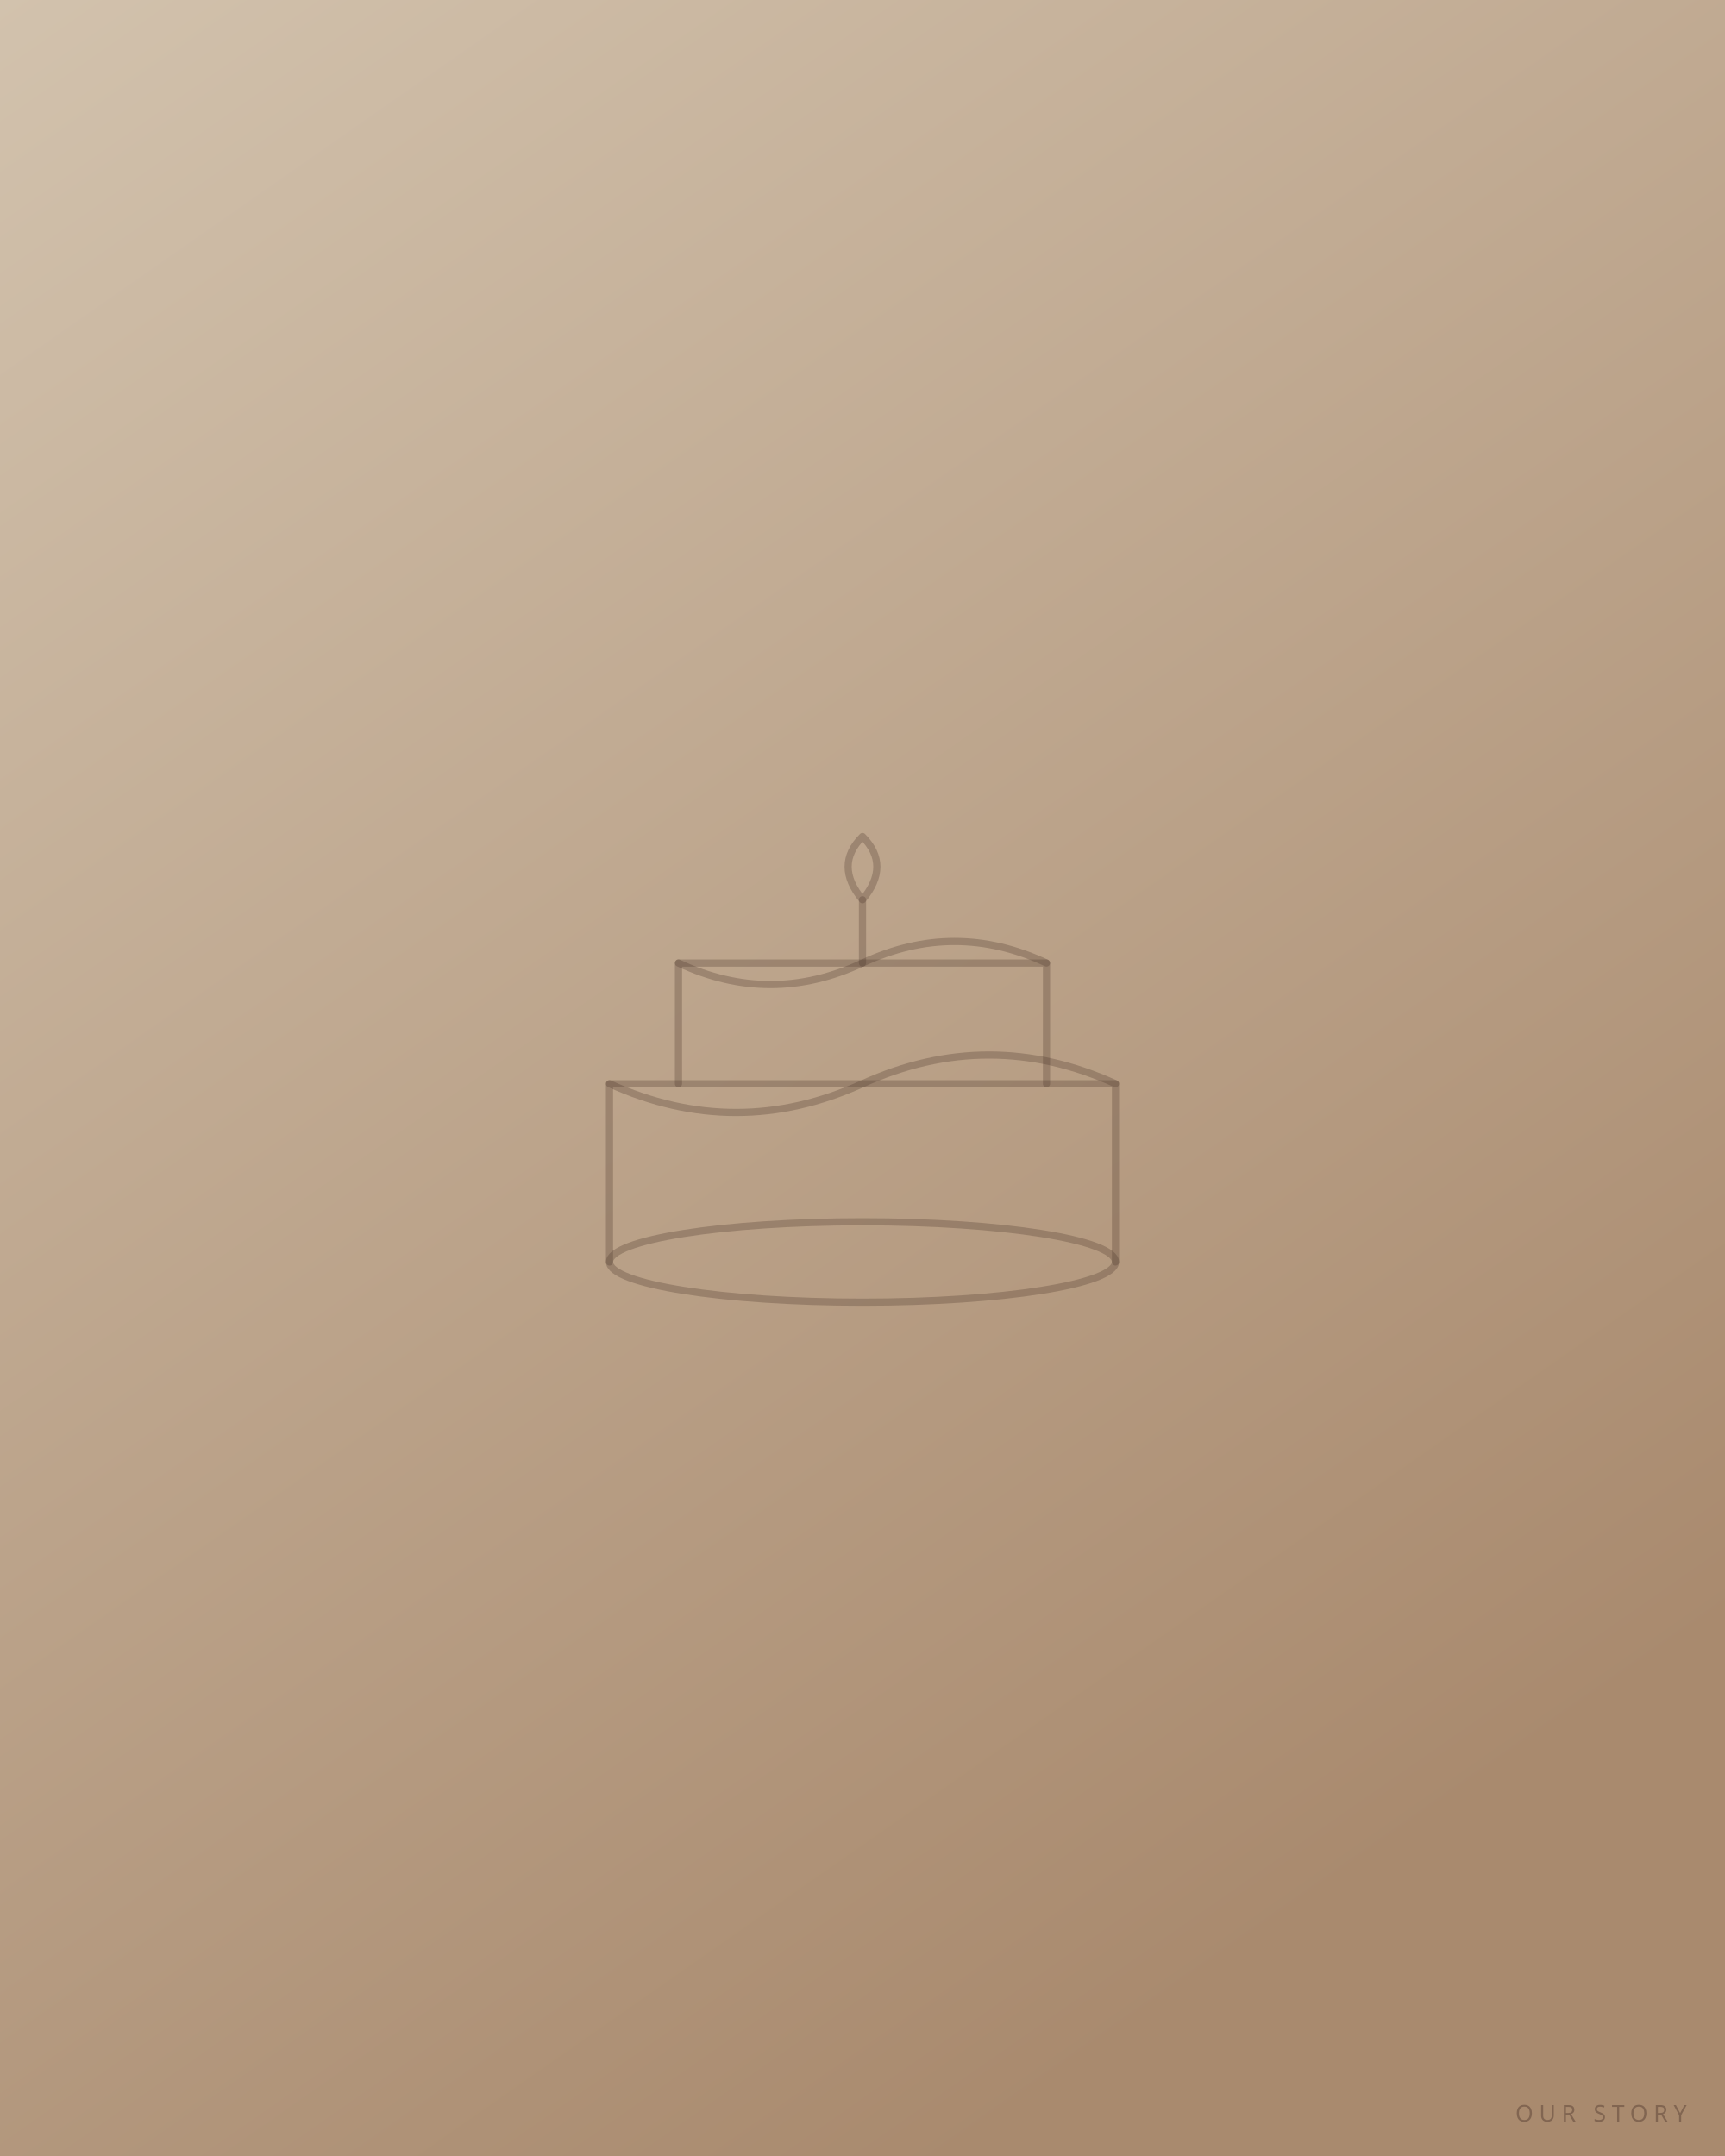
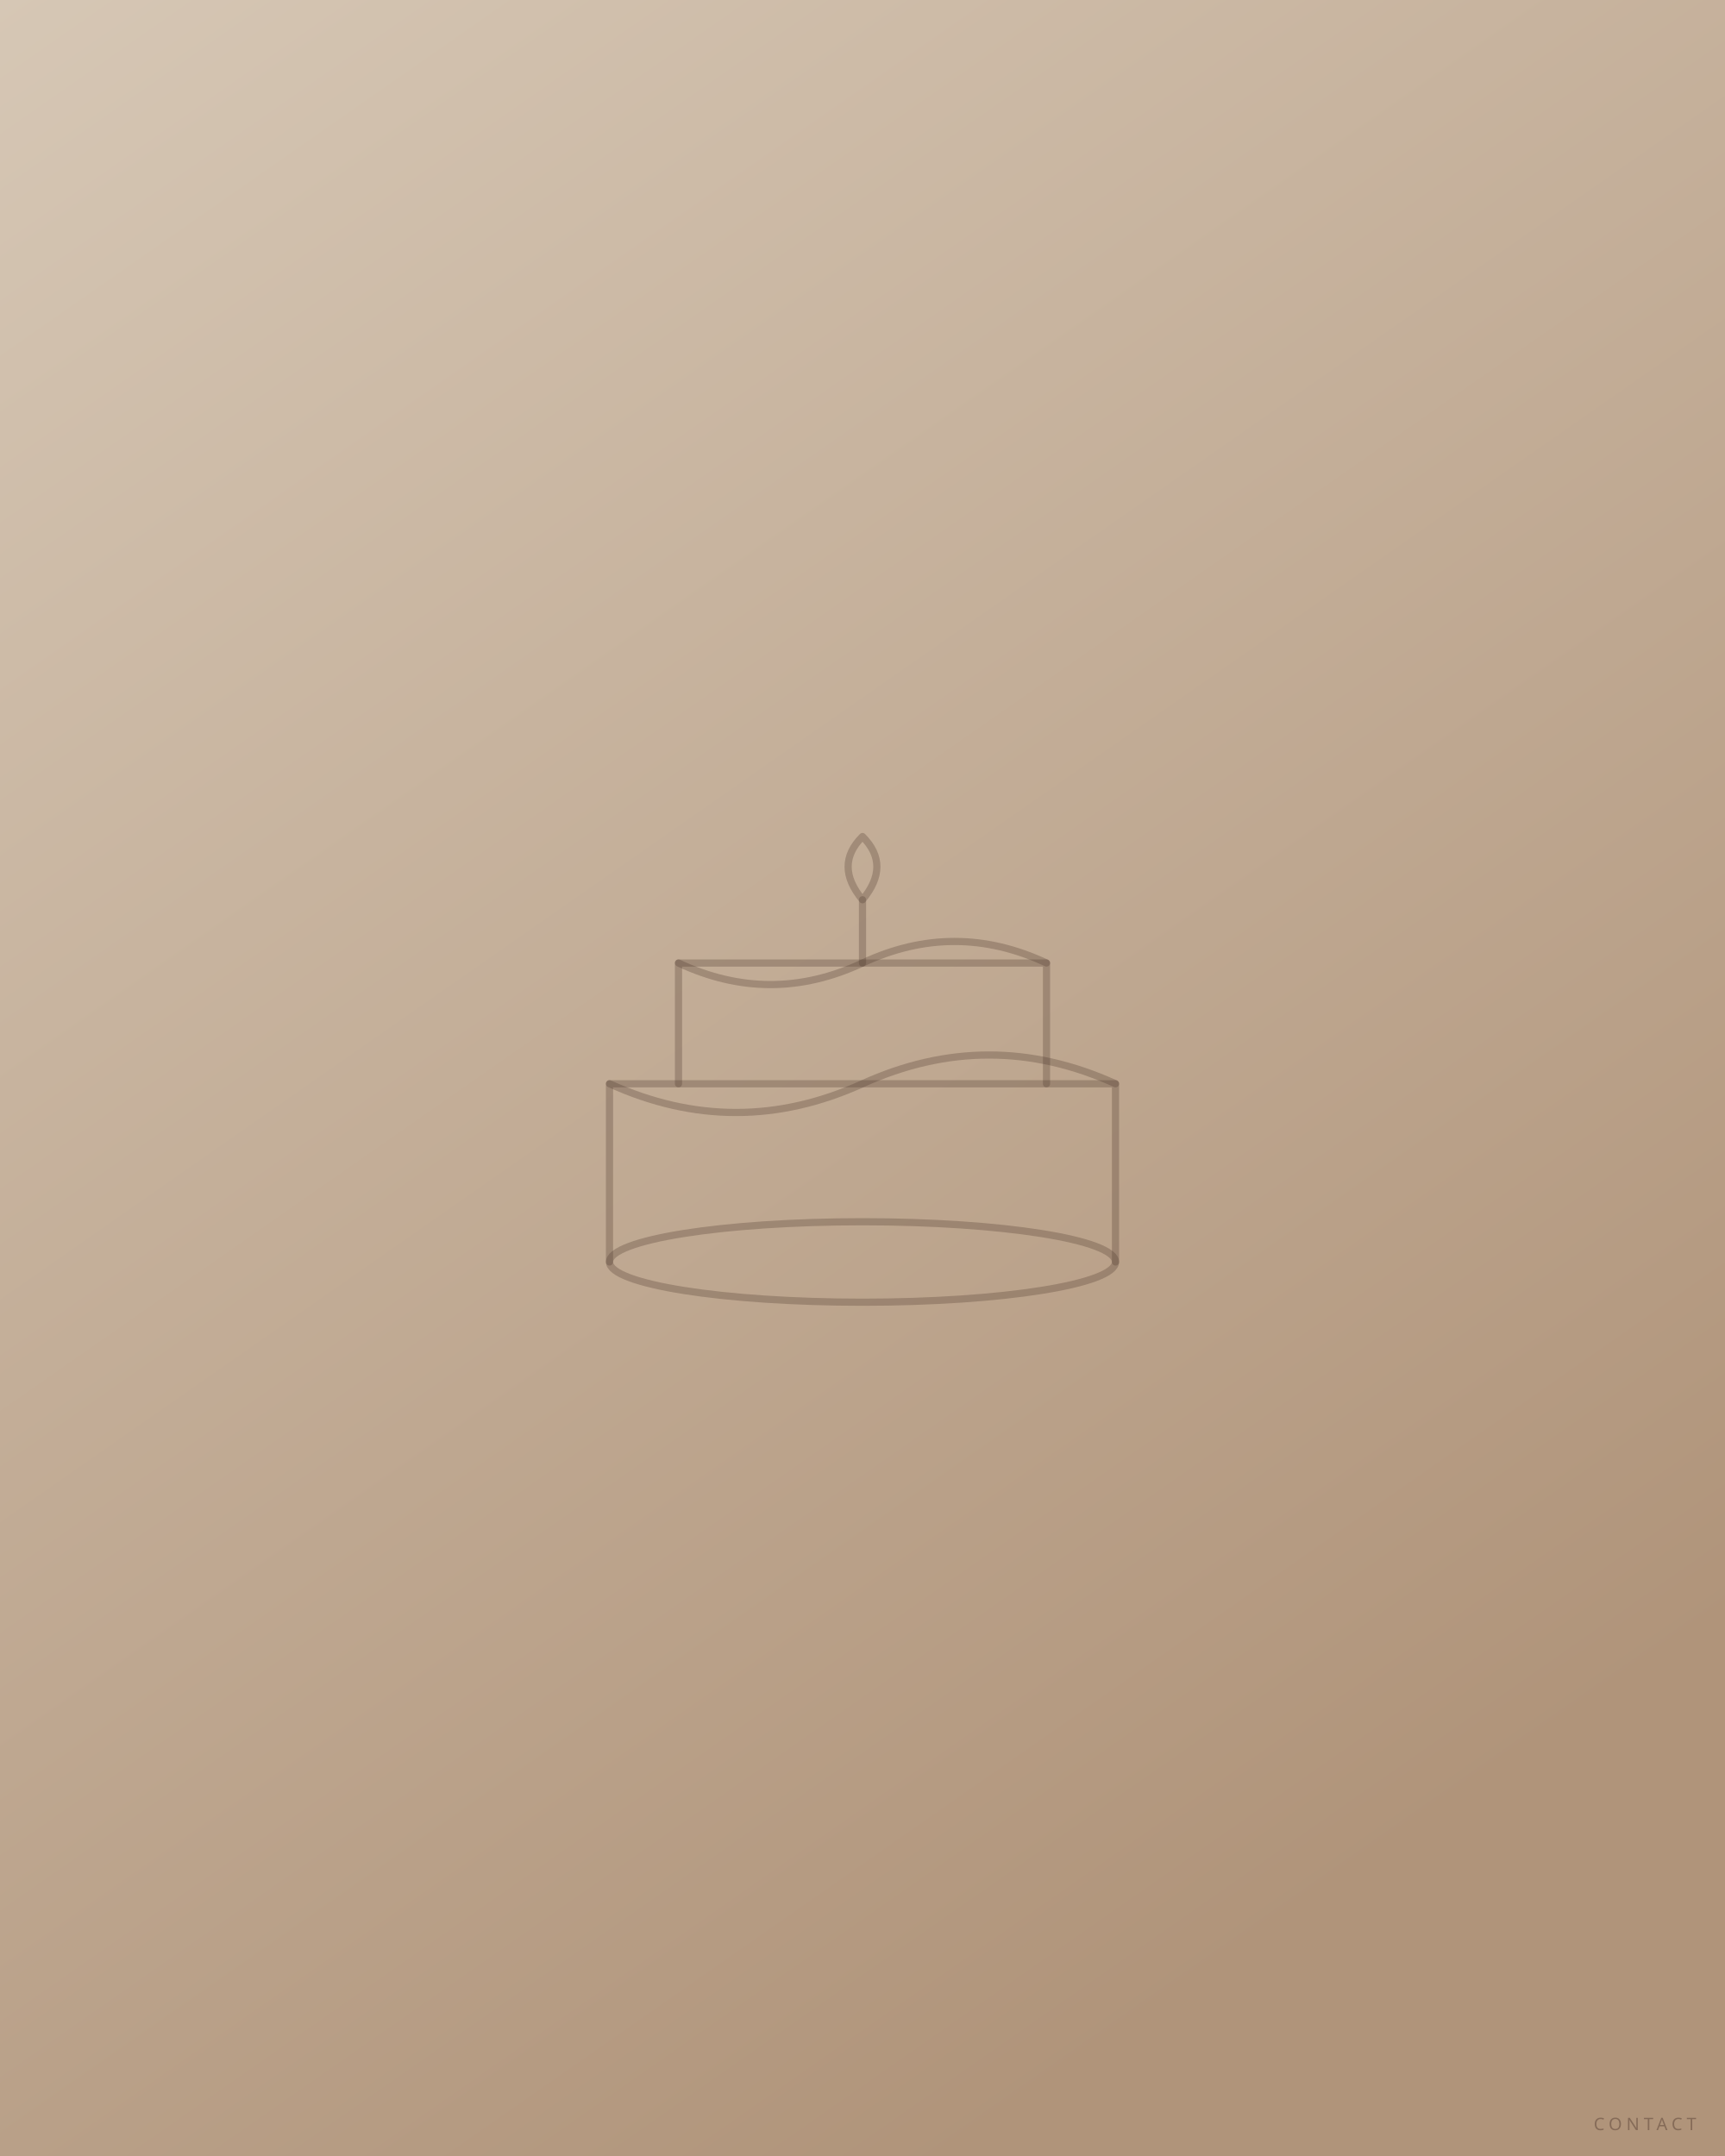
- <svg xmlns="http://www.w3.org/2000/svg" viewBox="0 0 900 1125" role="img" aria-label="OUR STORY">
+ <svg xmlns="http://www.w3.org/2000/svg" viewBox="0 0 1200 1500" role="img" aria-label="CONTACT">
  <defs>
-     <linearGradient id="g-about" x1="0" y1="0" x2="0.55" y2="1">
-       <stop offset="0%" stop-color="#D2C2AD" />
-       <stop offset="100%" stop-color="#A98A6E" />
+     <linearGradient id="g-contact-banner" x1="0" y1="0" x2="0.55" y2="1">
+       <stop offset="0%" stop-color="#D6C7B5" />
+       <stop offset="100%" stop-color="#B0947A" />
    </linearGradient>
  </defs>
-   <rect width="900" height="1125" fill="url(#g-about)" />
-   <g fill="none" stroke="#4A342A" stroke-opacity="0.28" stroke-width="2.5" stroke-linecap="round" stroke-linejoin="round" transform="translate(450.00 562.50) scale(1.5) translate(-150 -150)">
+   <rect width="1200" height="1500" fill="url(#g-contact-banner)" />
+   <g fill="none" stroke="#4A342A" stroke-opacity="0.28" stroke-width="2.5" stroke-linecap="round" stroke-linejoin="round" transform="translate(600.00 750.00) scale(2) translate(-150 -150)">
    <ellipse cx="150" cy="214" rx="88" ry="14" />
    <path d="M62 214 V152 h176 v62" />
    <path d="M62 152 q44 20 88 0 t88 0" />
    <path d="M86 152 V110 h128 v42" />
    <path d="M86 110 q32 15 64 0 t64 0" />
    <path d="M150 110 V88" />
    <path d="M150 88 q-10 -12 0 -22 q10 10 0 22 Z" />
  </g>
-   <text x="900" y="1107" text-anchor="end" font-family="Jost, system-ui, sans-serif" font-size="12" letter-spacing="3" fill="#4A342A" fill-opacity="0.42" transform="translate(-20 0)">OUR STORY</text>
+   <text x="1200" y="1482" text-anchor="end" font-family="Jost, system-ui, sans-serif" font-size="12" letter-spacing="3" fill="#4A342A" fill-opacity="0.42" transform="translate(-20 0)">CONTACT</text>
</svg>
